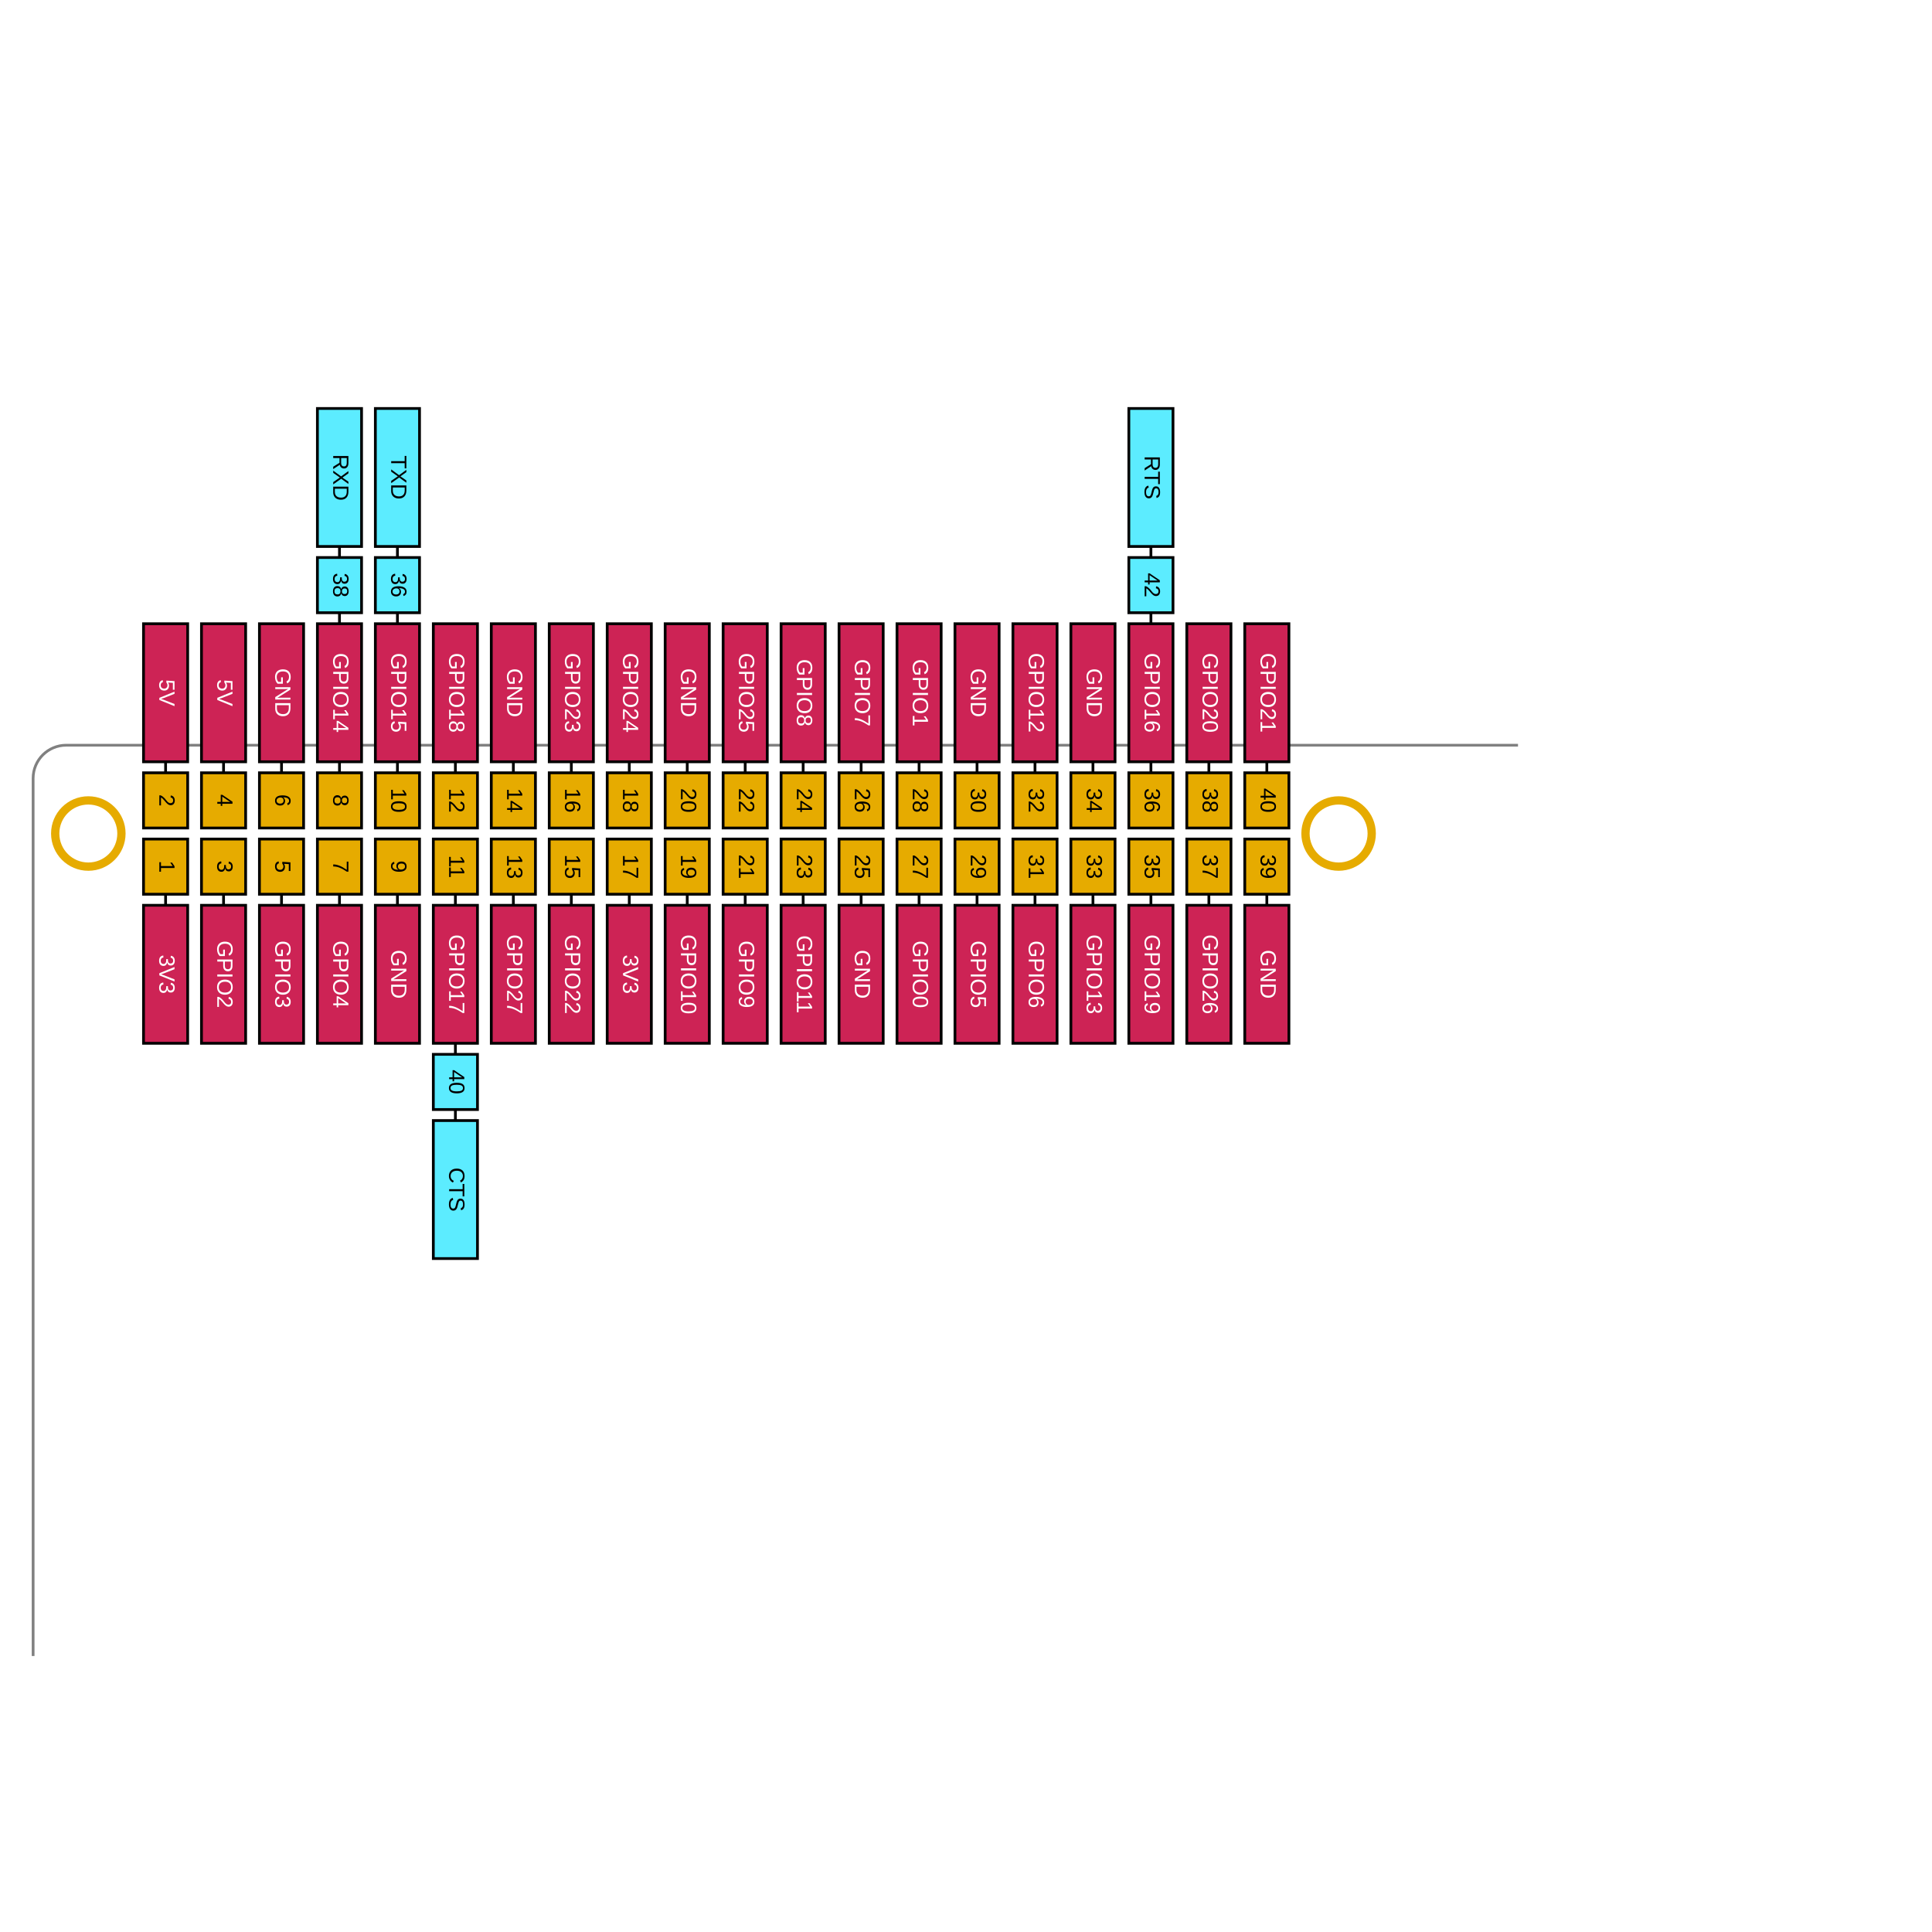
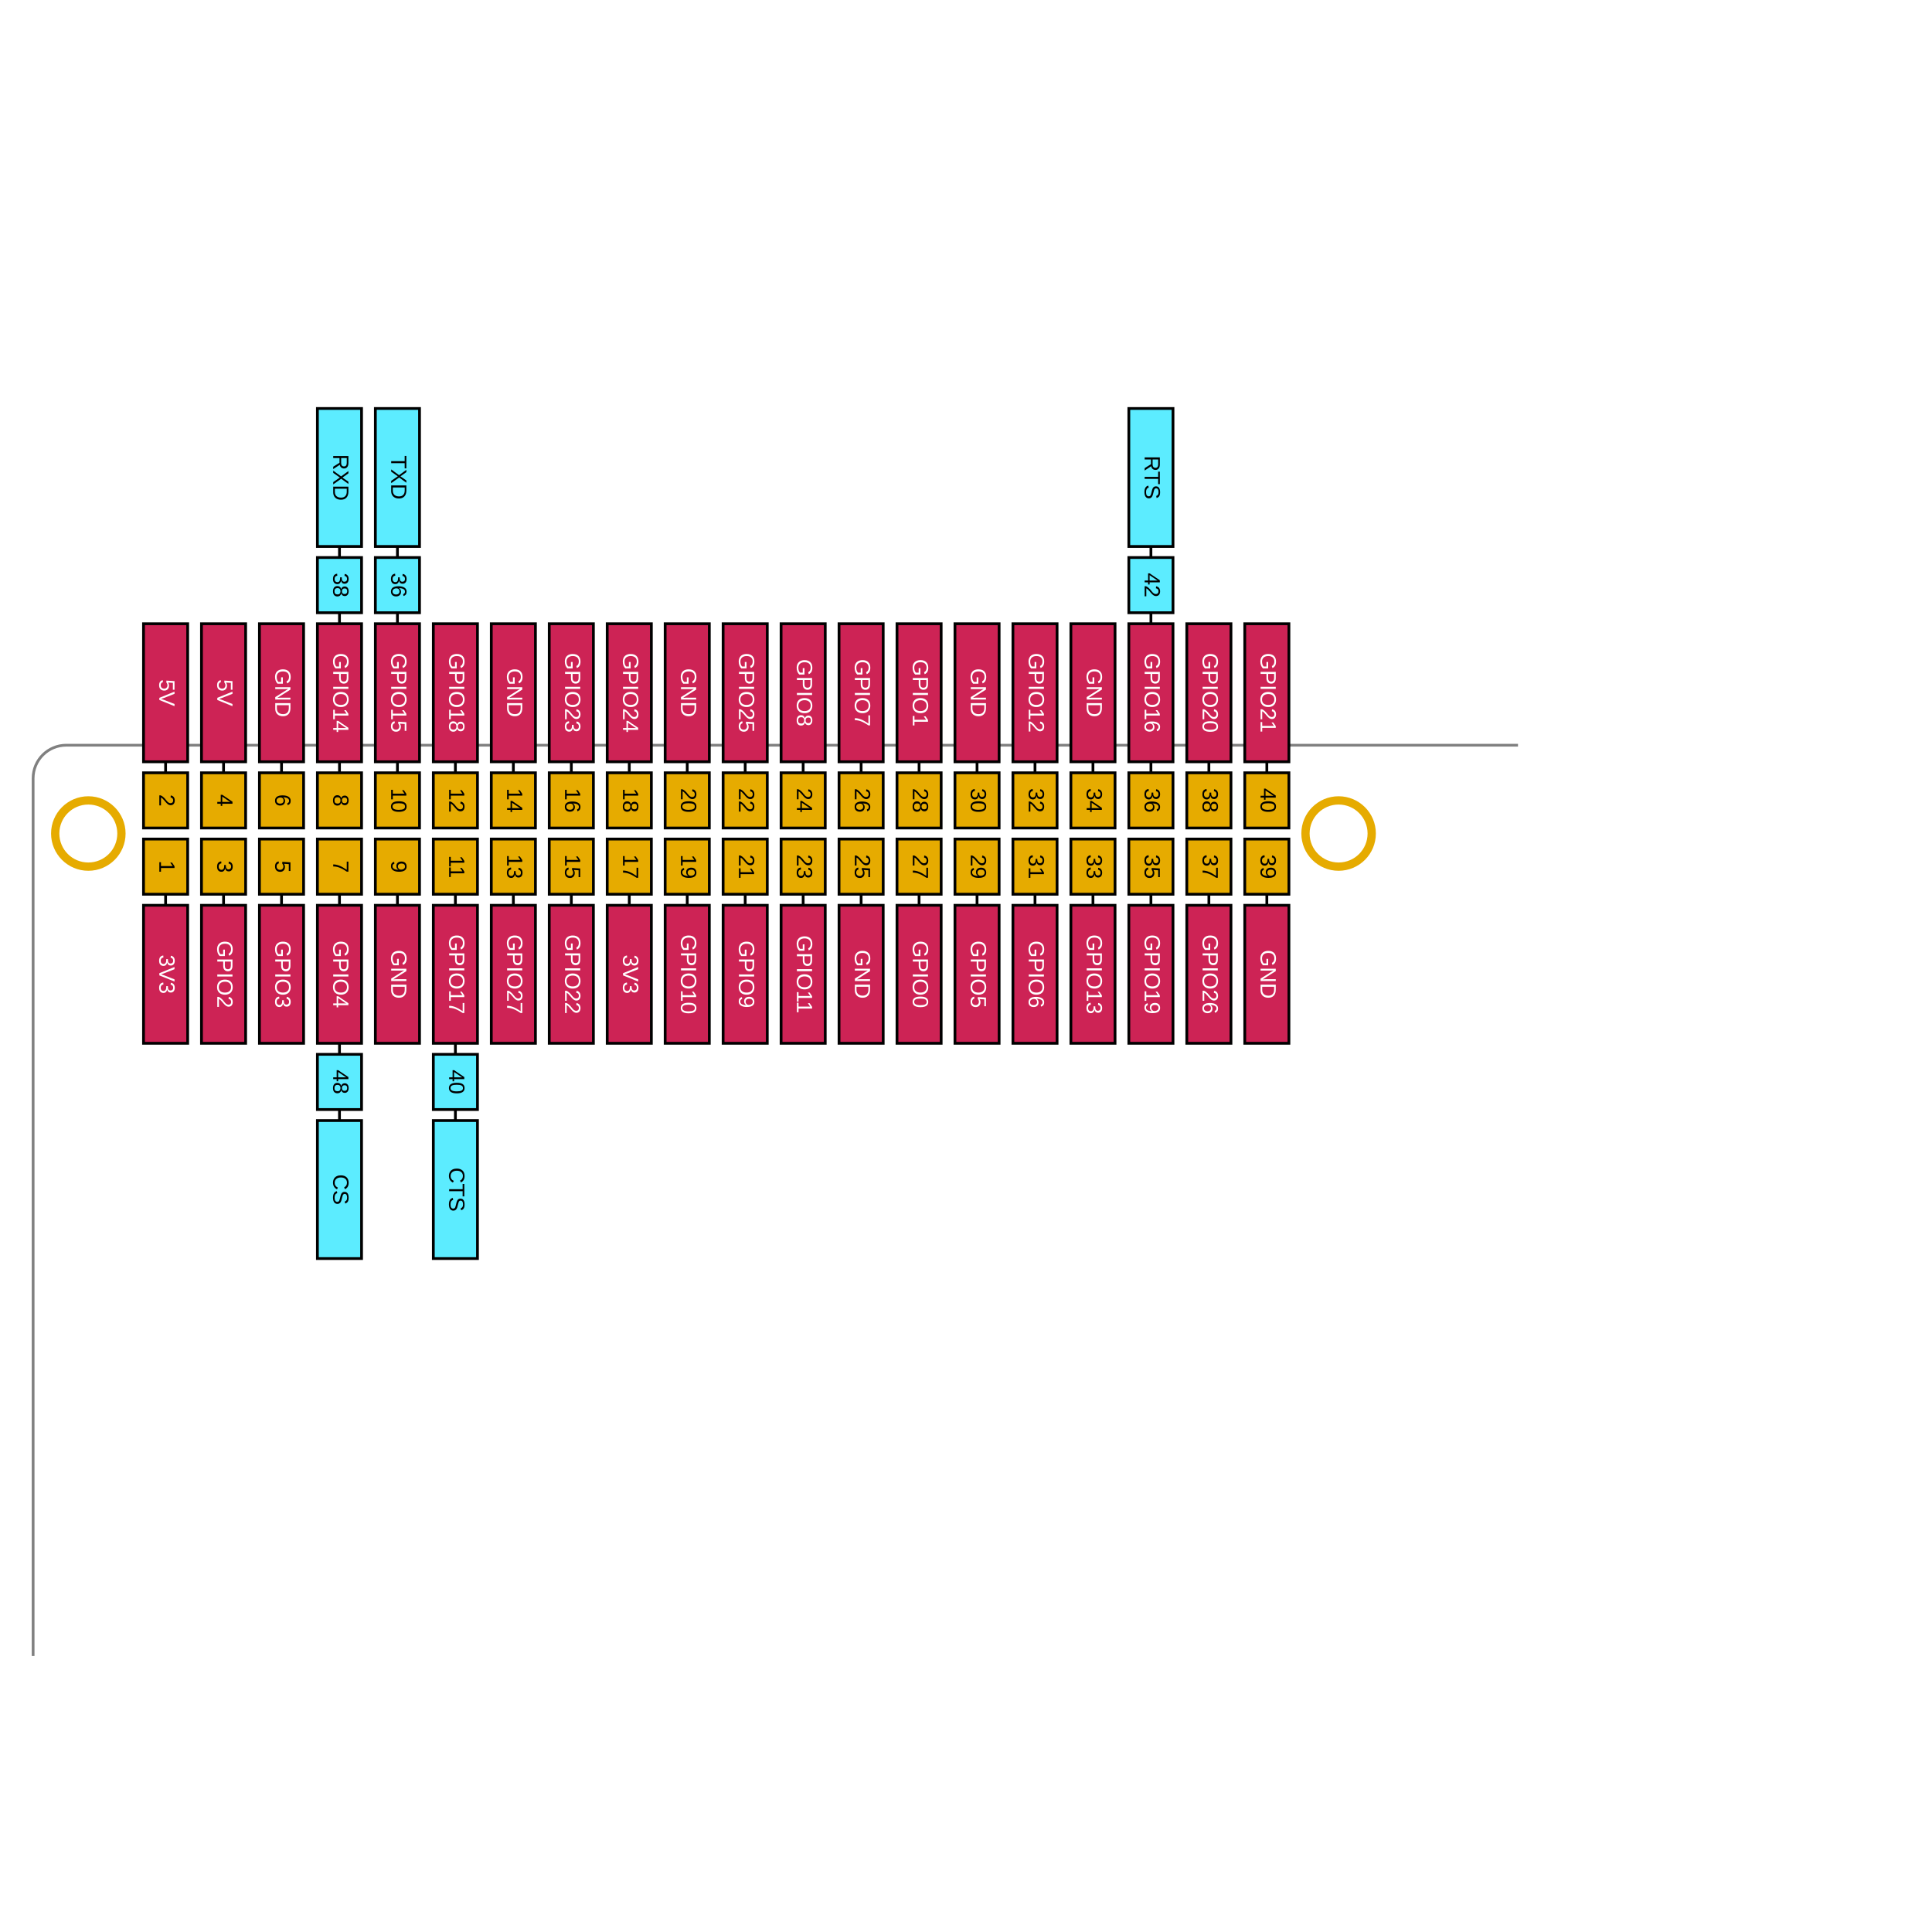
<svg xmlns="http://www.w3.org/2000/svg" width="700" height="700">
  <rect x="0" y="0" width="700" height="700" fill="white">
  </rect>
  <circle cx="32" cy="302" r="12" fill="white" stroke="#E6AB00" stroke-width="3">
  </circle>
  <circle cx="485" cy="302" r="12" fill="white" stroke="#E6AB00" stroke-width="3">
  </circle>
  <path d="M12 600 L12 282 A12 12 0 0 1 24 270 L550 270" fill="none" stroke="#808080" stroke-width="1">
  </path>
  <g transform="translate(60,304) rotate(90) ">
    <line x1="0" y1="0" x2="0" y2="0" stroke="black" stroke-width="1">
    </line>
    <rect x="0" y="-8" width="20" height="16" stroke="black" fill="#E6AB00">
    </rect>
    <text x="10" y="0" text-anchor="middle" dominant-baseline="middle" font-family="Arial, Helvetica, sans-serif" font-size="8px" fill="black">
1    </text>
    <line x1="20" y1="0" x2="24" y2="0" stroke="black" stroke-width="1">
    </line>
    <rect x="24" y="-8" width="50" height="16" stroke="black" fill="#CD2355">
    </rect>
    <text x="49" y="0" text-anchor="middle" dominant-baseline="middle" font-family="Arial, Helvetica, sans-serif" font-size="8px" fill="white">
3V3    </text>
  </g>
  <g transform="translate(81,304) rotate(90) ">
    <line x1="0" y1="0" x2="0" y2="0" stroke="black" stroke-width="1">
    </line>
    <rect x="0" y="-8" width="20" height="16" stroke="black" fill="#E6AB00">
    </rect>
    <text x="10" y="0" text-anchor="middle" dominant-baseline="middle" font-family="Arial, Helvetica, sans-serif" font-size="8px" fill="black">
3    </text>
    <line x1="20" y1="0" x2="24" y2="0" stroke="black" stroke-width="1">
    </line>
    <rect x="24" y="-8" width="50" height="16" stroke="black" fill="#CD2355">
    </rect>
    <text x="49" y="0" text-anchor="middle" dominant-baseline="middle" font-family="Arial, Helvetica, sans-serif" font-size="8px" fill="white">
GPIO2    </text>
  </g>
  <g transform="translate(102,304) rotate(90) ">
    <line x1="0" y1="0" x2="0" y2="0" stroke="black" stroke-width="1">
    </line>
    <rect x="0" y="-8" width="20" height="16" stroke="black" fill="#E6AB00">
    </rect>
    <text x="10" y="0" text-anchor="middle" dominant-baseline="middle" font-family="Arial, Helvetica, sans-serif" font-size="8px" fill="black">
5    </text>
    <line x1="20" y1="0" x2="24" y2="0" stroke="black" stroke-width="1">
    </line>
    <rect x="24" y="-8" width="50" height="16" stroke="black" fill="#CD2355">
    </rect>
    <text x="49" y="0" text-anchor="middle" dominant-baseline="middle" font-family="Arial, Helvetica, sans-serif" font-size="8px" fill="white">
GPIO3    </text>
  </g>
  <g transform="translate(123,304) rotate(90) ">
    <line x1="0" y1="0" x2="0" y2="0" stroke="black" stroke-width="1">
    </line>
    <rect x="0" y="-8" width="20" height="16" stroke="black" fill="#E6AB00">
    </rect>
    <text x="10" y="0" text-anchor="middle" dominant-baseline="middle" font-family="Arial, Helvetica, sans-serif" font-size="8px" fill="black">
7    </text>
    <line x1="20" y1="0" x2="24" y2="0" stroke="black" stroke-width="1">
    </line>
    <rect x="24" y="-8" width="50" height="16" stroke="black" fill="#CD2355">
    </rect>
    <text x="49" y="0" text-anchor="middle" dominant-baseline="middle" font-family="Arial, Helvetica, sans-serif" font-size="8px" fill="white">
GPIO4    </text>
+     <line x1="74" y1="0" x2="78" y2="0" stroke="black" stroke-width="1">
+     </line>
+     <rect x="78" y="-8" width="20" height="16" stroke="black" fill="#5CECFF">
+     </rect>
+     <text x="88" y="0" text-anchor="middle" dominant-baseline="middle" font-family="Arial, Helvetica, sans-serif" font-size="8px" fill="black">
+ 48    </text>
+     <line x1="98" y1="0" x2="102" y2="0" stroke="black" stroke-width="1">
+     </line>
+     <rect x="102" y="-8" width="50" height="16" stroke="black" fill="#5CECFF">
+     </rect>
+     <text x="127" y="0" text-anchor="middle" dominant-baseline="middle" font-family="Arial, Helvetica, sans-serif" font-size="8px" fill="black">
+ CS    </text>
  </g>
  <g transform="translate(144,304) rotate(90) ">
    <line x1="0" y1="0" x2="0" y2="0" stroke="black" stroke-width="1">
    </line>
    <rect x="0" y="-8" width="20" height="16" stroke="black" fill="#E6AB00">
    </rect>
    <text x="10" y="0" text-anchor="middle" dominant-baseline="middle" font-family="Arial, Helvetica, sans-serif" font-size="8px" fill="black">
9    </text>
    <line x1="20" y1="0" x2="24" y2="0" stroke="black" stroke-width="1">
    </line>
    <rect x="24" y="-8" width="50" height="16" stroke="black" fill="#CD2355">
    </rect>
    <text x="49" y="0" text-anchor="middle" dominant-baseline="middle" font-family="Arial, Helvetica, sans-serif" font-size="8px" fill="white">
GND    </text>
  </g>
  <g transform="translate(165,304) rotate(90) ">
    <line x1="0" y1="0" x2="0" y2="0" stroke="black" stroke-width="1">
    </line>
    <rect x="0" y="-8" width="20" height="16" stroke="black" fill="#E6AB00">
    </rect>
    <text x="10" y="0" text-anchor="middle" dominant-baseline="middle" font-family="Arial, Helvetica, sans-serif" font-size="8px" fill="black">
11    </text>
    <line x1="20" y1="0" x2="24" y2="0" stroke="black" stroke-width="1">
    </line>
    <rect x="24" y="-8" width="50" height="16" stroke="black" fill="#CD2355">
    </rect>
    <text x="49" y="0" text-anchor="middle" dominant-baseline="middle" font-family="Arial, Helvetica, sans-serif" font-size="8px" fill="white">
GPIO17    </text>
    <line x1="74" y1="0" x2="78" y2="0" stroke="black" stroke-width="1">
    </line>
    <rect x="78" y="-8" width="20" height="16" stroke="black" fill="#5CECFF">
    </rect>
    <text x="88" y="0" text-anchor="middle" dominant-baseline="middle" font-family="Arial, Helvetica, sans-serif" font-size="8px" fill="black">
40    </text>
    <line x1="98" y1="0" x2="102" y2="0" stroke="black" stroke-width="1">
    </line>
    <rect x="102" y="-8" width="50" height="16" stroke="black" fill="#5CECFF">
    </rect>
    <text x="127" y="0" text-anchor="middle" dominant-baseline="middle" font-family="Arial, Helvetica, sans-serif" font-size="8px" fill="black">
CTS    </text>
  </g>
  <g transform="translate(186,304) rotate(90) ">
    <line x1="0" y1="0" x2="0" y2="0" stroke="black" stroke-width="1">
    </line>
    <rect x="0" y="-8" width="20" height="16" stroke="black" fill="#E6AB00">
    </rect>
    <text x="10" y="0" text-anchor="middle" dominant-baseline="middle" font-family="Arial, Helvetica, sans-serif" font-size="8px" fill="black">
13    </text>
    <line x1="20" y1="0" x2="24" y2="0" stroke="black" stroke-width="1">
    </line>
    <rect x="24" y="-8" width="50" height="16" stroke="black" fill="#CD2355">
    </rect>
    <text x="49" y="0" text-anchor="middle" dominant-baseline="middle" font-family="Arial, Helvetica, sans-serif" font-size="8px" fill="white">
GPIO27    </text>
  </g>
  <g transform="translate(207,304) rotate(90) ">
    <line x1="0" y1="0" x2="0" y2="0" stroke="black" stroke-width="1">
    </line>
    <rect x="0" y="-8" width="20" height="16" stroke="black" fill="#E6AB00">
    </rect>
    <text x="10" y="0" text-anchor="middle" dominant-baseline="middle" font-family="Arial, Helvetica, sans-serif" font-size="8px" fill="black">
15    </text>
    <line x1="20" y1="0" x2="24" y2="0" stroke="black" stroke-width="1">
    </line>
    <rect x="24" y="-8" width="50" height="16" stroke="black" fill="#CD2355">
    </rect>
    <text x="49" y="0" text-anchor="middle" dominant-baseline="middle" font-family="Arial, Helvetica, sans-serif" font-size="8px" fill="white">
GPIO22    </text>
  </g>
  <g transform="translate(228,304) rotate(90) ">
    <line x1="0" y1="0" x2="0" y2="0" stroke="black" stroke-width="1">
    </line>
    <rect x="0" y="-8" width="20" height="16" stroke="black" fill="#E6AB00">
    </rect>
    <text x="10" y="0" text-anchor="middle" dominant-baseline="middle" font-family="Arial, Helvetica, sans-serif" font-size="8px" fill="black">
17    </text>
    <line x1="20" y1="0" x2="24" y2="0" stroke="black" stroke-width="1">
    </line>
    <rect x="24" y="-8" width="50" height="16" stroke="black" fill="#CD2355">
    </rect>
    <text x="49" y="0" text-anchor="middle" dominant-baseline="middle" font-family="Arial, Helvetica, sans-serif" font-size="8px" fill="white">
3V3    </text>
  </g>
  <g transform="translate(249,304) rotate(90) ">
    <line x1="0" y1="0" x2="0" y2="0" stroke="black" stroke-width="1">
    </line>
    <rect x="0" y="-8" width="20" height="16" stroke="black" fill="#E6AB00">
    </rect>
    <text x="10" y="0" text-anchor="middle" dominant-baseline="middle" font-family="Arial, Helvetica, sans-serif" font-size="8px" fill="black">
19    </text>
    <line x1="20" y1="0" x2="24" y2="0" stroke="black" stroke-width="1">
    </line>
    <rect x="24" y="-8" width="50" height="16" stroke="black" fill="#CD2355">
    </rect>
    <text x="49" y="0" text-anchor="middle" dominant-baseline="middle" font-family="Arial, Helvetica, sans-serif" font-size="8px" fill="white">
GPIO10    </text>
  </g>
  <g transform="translate(270,304) rotate(90) ">
    <line x1="0" y1="0" x2="0" y2="0" stroke="black" stroke-width="1">
    </line>
    <rect x="0" y="-8" width="20" height="16" stroke="black" fill="#E6AB00">
    </rect>
    <text x="10" y="0" text-anchor="middle" dominant-baseline="middle" font-family="Arial, Helvetica, sans-serif" font-size="8px" fill="black">
21    </text>
    <line x1="20" y1="0" x2="24" y2="0" stroke="black" stroke-width="1">
    </line>
    <rect x="24" y="-8" width="50" height="16" stroke="black" fill="#CD2355">
    </rect>
    <text x="49" y="0" text-anchor="middle" dominant-baseline="middle" font-family="Arial, Helvetica, sans-serif" font-size="8px" fill="white">
GPIO9    </text>
  </g>
  <g transform="translate(291,304) rotate(90) ">
    <line x1="0" y1="0" x2="0" y2="0" stroke="black" stroke-width="1">
    </line>
    <rect x="0" y="-8" width="20" height="16" stroke="black" fill="#E6AB00">
    </rect>
    <text x="10" y="0" text-anchor="middle" dominant-baseline="middle" font-family="Arial, Helvetica, sans-serif" font-size="8px" fill="black">
23    </text>
    <line x1="20" y1="0" x2="24" y2="0" stroke="black" stroke-width="1">
    </line>
    <rect x="24" y="-8" width="50" height="16" stroke="black" fill="#CD2355">
    </rect>
    <text x="49" y="0" text-anchor="middle" dominant-baseline="middle" font-family="Arial, Helvetica, sans-serif" font-size="8px" fill="white">
GPIO11    </text>
  </g>
  <g transform="translate(312,304) rotate(90) ">
    <line x1="0" y1="0" x2="0" y2="0" stroke="black" stroke-width="1">
    </line>
    <rect x="0" y="-8" width="20" height="16" stroke="black" fill="#E6AB00">
    </rect>
    <text x="10" y="0" text-anchor="middle" dominant-baseline="middle" font-family="Arial, Helvetica, sans-serif" font-size="8px" fill="black">
25    </text>
    <line x1="20" y1="0" x2="24" y2="0" stroke="black" stroke-width="1">
    </line>
    <rect x="24" y="-8" width="50" height="16" stroke="black" fill="#CD2355">
    </rect>
    <text x="49" y="0" text-anchor="middle" dominant-baseline="middle" font-family="Arial, Helvetica, sans-serif" font-size="8px" fill="white">
GND    </text>
  </g>
  <g transform="translate(333,304) rotate(90) ">
    <line x1="0" y1="0" x2="0" y2="0" stroke="black" stroke-width="1">
    </line>
    <rect x="0" y="-8" width="20" height="16" stroke="black" fill="#E6AB00">
    </rect>
    <text x="10" y="0" text-anchor="middle" dominant-baseline="middle" font-family="Arial, Helvetica, sans-serif" font-size="8px" fill="black">
27    </text>
    <line x1="20" y1="0" x2="24" y2="0" stroke="black" stroke-width="1">
    </line>
    <rect x="24" y="-8" width="50" height="16" stroke="black" fill="#CD2355">
    </rect>
    <text x="49" y="0" text-anchor="middle" dominant-baseline="middle" font-family="Arial, Helvetica, sans-serif" font-size="8px" fill="white">
GPIO0    </text>
  </g>
  <g transform="translate(354,304) rotate(90) ">
    <line x1="0" y1="0" x2="0" y2="0" stroke="black" stroke-width="1">
    </line>
    <rect x="0" y="-8" width="20" height="16" stroke="black" fill="#E6AB00">
    </rect>
    <text x="10" y="0" text-anchor="middle" dominant-baseline="middle" font-family="Arial, Helvetica, sans-serif" font-size="8px" fill="black">
29    </text>
    <line x1="20" y1="0" x2="24" y2="0" stroke="black" stroke-width="1">
    </line>
    <rect x="24" y="-8" width="50" height="16" stroke="black" fill="#CD2355">
    </rect>
    <text x="49" y="0" text-anchor="middle" dominant-baseline="middle" font-family="Arial, Helvetica, sans-serif" font-size="8px" fill="white">
GPIO5    </text>
  </g>
  <g transform="translate(375,304) rotate(90) ">
    <line x1="0" y1="0" x2="0" y2="0" stroke="black" stroke-width="1">
    </line>
    <rect x="0" y="-8" width="20" height="16" stroke="black" fill="#E6AB00">
    </rect>
    <text x="10" y="0" text-anchor="middle" dominant-baseline="middle" font-family="Arial, Helvetica, sans-serif" font-size="8px" fill="black">
31    </text>
    <line x1="20" y1="0" x2="24" y2="0" stroke="black" stroke-width="1">
    </line>
    <rect x="24" y="-8" width="50" height="16" stroke="black" fill="#CD2355">
    </rect>
    <text x="49" y="0" text-anchor="middle" dominant-baseline="middle" font-family="Arial, Helvetica, sans-serif" font-size="8px" fill="white">
GPIO6    </text>
  </g>
  <g transform="translate(396,304) rotate(90) ">
    <line x1="0" y1="0" x2="0" y2="0" stroke="black" stroke-width="1">
    </line>
    <rect x="0" y="-8" width="20" height="16" stroke="black" fill="#E6AB00">
    </rect>
    <text x="10" y="0" text-anchor="middle" dominant-baseline="middle" font-family="Arial, Helvetica, sans-serif" font-size="8px" fill="black">
33    </text>
    <line x1="20" y1="0" x2="24" y2="0" stroke="black" stroke-width="1">
    </line>
    <rect x="24" y="-8" width="50" height="16" stroke="black" fill="#CD2355">
    </rect>
    <text x="49" y="0" text-anchor="middle" dominant-baseline="middle" font-family="Arial, Helvetica, sans-serif" font-size="8px" fill="white">
GPIO13    </text>
  </g>
  <g transform="translate(417,304) rotate(90) ">
    <line x1="0" y1="0" x2="0" y2="0" stroke="black" stroke-width="1">
    </line>
    <rect x="0" y="-8" width="20" height="16" stroke="black" fill="#E6AB00">
    </rect>
    <text x="10" y="0" text-anchor="middle" dominant-baseline="middle" font-family="Arial, Helvetica, sans-serif" font-size="8px" fill="black">
35    </text>
    <line x1="20" y1="0" x2="24" y2="0" stroke="black" stroke-width="1">
    </line>
    <rect x="24" y="-8" width="50" height="16" stroke="black" fill="#CD2355">
    </rect>
    <text x="49" y="0" text-anchor="middle" dominant-baseline="middle" font-family="Arial, Helvetica, sans-serif" font-size="8px" fill="white">
GPIO19    </text>
  </g>
  <g transform="translate(438,304) rotate(90) ">
    <line x1="0" y1="0" x2="0" y2="0" stroke="black" stroke-width="1">
    </line>
    <rect x="0" y="-8" width="20" height="16" stroke="black" fill="#E6AB00">
    </rect>
    <text x="10" y="0" text-anchor="middle" dominant-baseline="middle" font-family="Arial, Helvetica, sans-serif" font-size="8px" fill="black">
37    </text>
    <line x1="20" y1="0" x2="24" y2="0" stroke="black" stroke-width="1">
    </line>
    <rect x="24" y="-8" width="50" height="16" stroke="black" fill="#CD2355">
    </rect>
    <text x="49" y="0" text-anchor="middle" dominant-baseline="middle" font-family="Arial, Helvetica, sans-serif" font-size="8px" fill="white">
GPIO26    </text>
  </g>
  <g transform="translate(459,304) rotate(90) ">
    <line x1="0" y1="0" x2="0" y2="0" stroke="black" stroke-width="1">
    </line>
    <rect x="0" y="-8" width="20" height="16" stroke="black" fill="#E6AB00">
    </rect>
    <text x="10" y="0" text-anchor="middle" dominant-baseline="middle" font-family="Arial, Helvetica, sans-serif" font-size="8px" fill="black">
39    </text>
    <line x1="20" y1="0" x2="24" y2="0" stroke="black" stroke-width="1">
    </line>
    <rect x="24" y="-8" width="50" height="16" stroke="black" fill="#CD2355">
    </rect>
    <text x="49" y="0" text-anchor="middle" dominant-baseline="middle" font-family="Arial, Helvetica, sans-serif" font-size="8px" fill="white">
GND    </text>
  </g>
  <g transform="translate(60,300) rotate(90) ">
    <line x1="0" y1="0" x2="0" y2="0" stroke="black" stroke-width="1">
    </line>
    <rect x="-20" y="-8" width="20" height="16" stroke="black" fill="#E6AB00">
    </rect>
    <text x="-10" y="0" text-anchor="middle" dominant-baseline="middle" font-family="Arial, Helvetica, sans-serif" font-size="8px" fill="black">
2    </text>
    <line x1="-20" y1="0" x2="-24" y2="0" stroke="black" stroke-width="1">
    </line>
    <rect x="-74" y="-8" width="50" height="16" stroke="black" fill="#CD2355">
    </rect>
    <text x="-49" y="0" text-anchor="middle" dominant-baseline="middle" font-family="Arial, Helvetica, sans-serif" font-size="8px" fill="white">
5V    </text>
  </g>
  <g transform="translate(81,300) rotate(90) ">
    <line x1="0" y1="0" x2="0" y2="0" stroke="black" stroke-width="1">
    </line>
    <rect x="-20" y="-8" width="20" height="16" stroke="black" fill="#E6AB00">
    </rect>
    <text x="-10" y="0" text-anchor="middle" dominant-baseline="middle" font-family="Arial, Helvetica, sans-serif" font-size="8px" fill="black">
4    </text>
    <line x1="-20" y1="0" x2="-24" y2="0" stroke="black" stroke-width="1">
    </line>
    <rect x="-74" y="-8" width="50" height="16" stroke="black" fill="#CD2355">
    </rect>
    <text x="-49" y="0" text-anchor="middle" dominant-baseline="middle" font-family="Arial, Helvetica, sans-serif" font-size="8px" fill="white">
5V    </text>
  </g>
  <g transform="translate(102,300) rotate(90) ">
    <line x1="0" y1="0" x2="0" y2="0" stroke="black" stroke-width="1">
    </line>
    <rect x="-20" y="-8" width="20" height="16" stroke="black" fill="#E6AB00">
    </rect>
    <text x="-10" y="0" text-anchor="middle" dominant-baseline="middle" font-family="Arial, Helvetica, sans-serif" font-size="8px" fill="black">
6    </text>
    <line x1="-20" y1="0" x2="-24" y2="0" stroke="black" stroke-width="1">
    </line>
    <rect x="-74" y="-8" width="50" height="16" stroke="black" fill="#CD2355">
    </rect>
    <text x="-49" y="0" text-anchor="middle" dominant-baseline="middle" font-family="Arial, Helvetica, sans-serif" font-size="8px" fill="white">
GND    </text>
  </g>
  <g transform="translate(123,300) rotate(90) ">
    <line x1="0" y1="0" x2="0" y2="0" stroke="black" stroke-width="1">
    </line>
    <rect x="-20" y="-8" width="20" height="16" stroke="black" fill="#E6AB00">
    </rect>
    <text x="-10" y="0" text-anchor="middle" dominant-baseline="middle" font-family="Arial, Helvetica, sans-serif" font-size="8px" fill="black">
8    </text>
    <line x1="-20" y1="0" x2="-24" y2="0" stroke="black" stroke-width="1">
    </line>
    <rect x="-74" y="-8" width="50" height="16" stroke="black" fill="#CD2355">
    </rect>
    <text x="-49" y="0" text-anchor="middle" dominant-baseline="middle" font-family="Arial, Helvetica, sans-serif" font-size="8px" fill="white">
GPIO14    </text>
    <line x1="-74" y1="0" x2="-78" y2="0" stroke="black" stroke-width="1">
    </line>
    <rect x="-98" y="-8" width="20" height="16" stroke="black" fill="#5CECFF">
    </rect>
    <text x="-88" y="0" text-anchor="middle" dominant-baseline="middle" font-family="Arial, Helvetica, sans-serif" font-size="8px" fill="black">
38    </text>
    <line x1="-98" y1="0" x2="-102" y2="0" stroke="black" stroke-width="1">
    </line>
    <rect x="-152" y="-8" width="50" height="16" stroke="black" fill="#5CECFF">
    </rect>
    <text x="-127" y="0" text-anchor="middle" dominant-baseline="middle" font-family="Arial, Helvetica, sans-serif" font-size="8px" fill="black">
RXD    </text>
  </g>
  <g transform="translate(144,300) rotate(90) ">
    <line x1="0" y1="0" x2="0" y2="0" stroke="black" stroke-width="1">
    </line>
    <rect x="-20" y="-8" width="20" height="16" stroke="black" fill="#E6AB00">
    </rect>
    <text x="-10" y="0" text-anchor="middle" dominant-baseline="middle" font-family="Arial, Helvetica, sans-serif" font-size="8px" fill="black">
10    </text>
    <line x1="-20" y1="0" x2="-24" y2="0" stroke="black" stroke-width="1">
    </line>
    <rect x="-74" y="-8" width="50" height="16" stroke="black" fill="#CD2355">
    </rect>
    <text x="-49" y="0" text-anchor="middle" dominant-baseline="middle" font-family="Arial, Helvetica, sans-serif" font-size="8px" fill="white">
GPIO15    </text>
    <line x1="-74" y1="0" x2="-78" y2="0" stroke="black" stroke-width="1">
    </line>
    <rect x="-98" y="-8" width="20" height="16" stroke="black" fill="#5CECFF">
    </rect>
    <text x="-88" y="0" text-anchor="middle" dominant-baseline="middle" font-family="Arial, Helvetica, sans-serif" font-size="8px" fill="black">
36    </text>
    <line x1="-98" y1="0" x2="-102" y2="0" stroke="black" stroke-width="1">
    </line>
    <rect x="-152" y="-8" width="50" height="16" stroke="black" fill="#5CECFF">
    </rect>
    <text x="-127" y="0" text-anchor="middle" dominant-baseline="middle" font-family="Arial, Helvetica, sans-serif" font-size="8px" fill="black">
TXD    </text>
  </g>
  <g transform="translate(165,300) rotate(90) ">
    <line x1="0" y1="0" x2="0" y2="0" stroke="black" stroke-width="1">
    </line>
    <rect x="-20" y="-8" width="20" height="16" stroke="black" fill="#E6AB00">
    </rect>
    <text x="-10" y="0" text-anchor="middle" dominant-baseline="middle" font-family="Arial, Helvetica, sans-serif" font-size="8px" fill="black">
12    </text>
    <line x1="-20" y1="0" x2="-24" y2="0" stroke="black" stroke-width="1">
    </line>
    <rect x="-74" y="-8" width="50" height="16" stroke="black" fill="#CD2355">
    </rect>
    <text x="-49" y="0" text-anchor="middle" dominant-baseline="middle" font-family="Arial, Helvetica, sans-serif" font-size="8px" fill="white">
GPIO18    </text>
  </g>
  <g transform="translate(186,300) rotate(90) ">
    <line x1="0" y1="0" x2="0" y2="0" stroke="black" stroke-width="1">
    </line>
    <rect x="-20" y="-8" width="20" height="16" stroke="black" fill="#E6AB00">
    </rect>
    <text x="-10" y="0" text-anchor="middle" dominant-baseline="middle" font-family="Arial, Helvetica, sans-serif" font-size="8px" fill="black">
14    </text>
    <line x1="-20" y1="0" x2="-24" y2="0" stroke="black" stroke-width="1">
    </line>
    <rect x="-74" y="-8" width="50" height="16" stroke="black" fill="#CD2355">
    </rect>
    <text x="-49" y="0" text-anchor="middle" dominant-baseline="middle" font-family="Arial, Helvetica, sans-serif" font-size="8px" fill="white">
GND    </text>
  </g>
  <g transform="translate(207,300) rotate(90) ">
    <line x1="0" y1="0" x2="0" y2="0" stroke="black" stroke-width="1">
    </line>
    <rect x="-20" y="-8" width="20" height="16" stroke="black" fill="#E6AB00">
    </rect>
    <text x="-10" y="0" text-anchor="middle" dominant-baseline="middle" font-family="Arial, Helvetica, sans-serif" font-size="8px" fill="black">
16    </text>
    <line x1="-20" y1="0" x2="-24" y2="0" stroke="black" stroke-width="1">
    </line>
    <rect x="-74" y="-8" width="50" height="16" stroke="black" fill="#CD2355">
    </rect>
    <text x="-49" y="0" text-anchor="middle" dominant-baseline="middle" font-family="Arial, Helvetica, sans-serif" font-size="8px" fill="white">
GPIO23    </text>
  </g>
  <g transform="translate(228,300) rotate(90) ">
    <line x1="0" y1="0" x2="0" y2="0" stroke="black" stroke-width="1">
    </line>
    <rect x="-20" y="-8" width="20" height="16" stroke="black" fill="#E6AB00">
    </rect>
    <text x="-10" y="0" text-anchor="middle" dominant-baseline="middle" font-family="Arial, Helvetica, sans-serif" font-size="8px" fill="black">
18    </text>
    <line x1="-20" y1="0" x2="-24" y2="0" stroke="black" stroke-width="1">
    </line>
    <rect x="-74" y="-8" width="50" height="16" stroke="black" fill="#CD2355">
    </rect>
    <text x="-49" y="0" text-anchor="middle" dominant-baseline="middle" font-family="Arial, Helvetica, sans-serif" font-size="8px" fill="white">
GPIO24    </text>
  </g>
  <g transform="translate(249,300) rotate(90) ">
    <line x1="0" y1="0" x2="0" y2="0" stroke="black" stroke-width="1">
    </line>
    <rect x="-20" y="-8" width="20" height="16" stroke="black" fill="#E6AB00">
    </rect>
    <text x="-10" y="0" text-anchor="middle" dominant-baseline="middle" font-family="Arial, Helvetica, sans-serif" font-size="8px" fill="black">
20    </text>
    <line x1="-20" y1="0" x2="-24" y2="0" stroke="black" stroke-width="1">
    </line>
    <rect x="-74" y="-8" width="50" height="16" stroke="black" fill="#CD2355">
    </rect>
    <text x="-49" y="0" text-anchor="middle" dominant-baseline="middle" font-family="Arial, Helvetica, sans-serif" font-size="8px" fill="white">
GND    </text>
  </g>
  <g transform="translate(270,300) rotate(90) ">
    <line x1="0" y1="0" x2="0" y2="0" stroke="black" stroke-width="1">
    </line>
    <rect x="-20" y="-8" width="20" height="16" stroke="black" fill="#E6AB00">
    </rect>
    <text x="-10" y="0" text-anchor="middle" dominant-baseline="middle" font-family="Arial, Helvetica, sans-serif" font-size="8px" fill="black">
22    </text>
    <line x1="-20" y1="0" x2="-24" y2="0" stroke="black" stroke-width="1">
    </line>
    <rect x="-74" y="-8" width="50" height="16" stroke="black" fill="#CD2355">
    </rect>
    <text x="-49" y="0" text-anchor="middle" dominant-baseline="middle" font-family="Arial, Helvetica, sans-serif" font-size="8px" fill="white">
GPIO25    </text>
  </g>
  <g transform="translate(291,300) rotate(90) ">
    <line x1="0" y1="0" x2="0" y2="0" stroke="black" stroke-width="1">
    </line>
    <rect x="-20" y="-8" width="20" height="16" stroke="black" fill="#E6AB00">
    </rect>
    <text x="-10" y="0" text-anchor="middle" dominant-baseline="middle" font-family="Arial, Helvetica, sans-serif" font-size="8px" fill="black">
24    </text>
    <line x1="-20" y1="0" x2="-24" y2="0" stroke="black" stroke-width="1">
    </line>
    <rect x="-74" y="-8" width="50" height="16" stroke="black" fill="#CD2355">
    </rect>
    <text x="-49" y="0" text-anchor="middle" dominant-baseline="middle" font-family="Arial, Helvetica, sans-serif" font-size="8px" fill="white">
GPIO8    </text>
  </g>
  <g transform="translate(312,300) rotate(90) ">
    <line x1="0" y1="0" x2="0" y2="0" stroke="black" stroke-width="1">
    </line>
    <rect x="-20" y="-8" width="20" height="16" stroke="black" fill="#E6AB00">
    </rect>
    <text x="-10" y="0" text-anchor="middle" dominant-baseline="middle" font-family="Arial, Helvetica, sans-serif" font-size="8px" fill="black">
26    </text>
    <line x1="-20" y1="0" x2="-24" y2="0" stroke="black" stroke-width="1">
    </line>
    <rect x="-74" y="-8" width="50" height="16" stroke="black" fill="#CD2355">
    </rect>
    <text x="-49" y="0" text-anchor="middle" dominant-baseline="middle" font-family="Arial, Helvetica, sans-serif" font-size="8px" fill="white">
GPIO7    </text>
  </g>
  <g transform="translate(333,300) rotate(90) ">
    <line x1="0" y1="0" x2="0" y2="0" stroke="black" stroke-width="1">
    </line>
    <rect x="-20" y="-8" width="20" height="16" stroke="black" fill="#E6AB00">
    </rect>
    <text x="-10" y="0" text-anchor="middle" dominant-baseline="middle" font-family="Arial, Helvetica, sans-serif" font-size="8px" fill="black">
28    </text>
    <line x1="-20" y1="0" x2="-24" y2="0" stroke="black" stroke-width="1">
    </line>
    <rect x="-74" y="-8" width="50" height="16" stroke="black" fill="#CD2355">
    </rect>
    <text x="-49" y="0" text-anchor="middle" dominant-baseline="middle" font-family="Arial, Helvetica, sans-serif" font-size="8px" fill="white">
GPIO1    </text>
  </g>
  <g transform="translate(354,300) rotate(90) ">
    <line x1="0" y1="0" x2="0" y2="0" stroke="black" stroke-width="1">
    </line>
    <rect x="-20" y="-8" width="20" height="16" stroke="black" fill="#E6AB00">
    </rect>
    <text x="-10" y="0" text-anchor="middle" dominant-baseline="middle" font-family="Arial, Helvetica, sans-serif" font-size="8px" fill="black">
30    </text>
    <line x1="-20" y1="0" x2="-24" y2="0" stroke="black" stroke-width="1">
    </line>
    <rect x="-74" y="-8" width="50" height="16" stroke="black" fill="#CD2355">
    </rect>
    <text x="-49" y="0" text-anchor="middle" dominant-baseline="middle" font-family="Arial, Helvetica, sans-serif" font-size="8px" fill="white">
GND    </text>
  </g>
  <g transform="translate(375,300) rotate(90) ">
    <line x1="0" y1="0" x2="0" y2="0" stroke="black" stroke-width="1">
    </line>
    <rect x="-20" y="-8" width="20" height="16" stroke="black" fill="#E6AB00">
    </rect>
    <text x="-10" y="0" text-anchor="middle" dominant-baseline="middle" font-family="Arial, Helvetica, sans-serif" font-size="8px" fill="black">
32    </text>
    <line x1="-20" y1="0" x2="-24" y2="0" stroke="black" stroke-width="1">
    </line>
    <rect x="-74" y="-8" width="50" height="16" stroke="black" fill="#CD2355">
    </rect>
    <text x="-49" y="0" text-anchor="middle" dominant-baseline="middle" font-family="Arial, Helvetica, sans-serif" font-size="8px" fill="white">
GPIO12    </text>
  </g>
  <g transform="translate(396,300) rotate(90) ">
    <line x1="0" y1="0" x2="0" y2="0" stroke="black" stroke-width="1">
    </line>
    <rect x="-20" y="-8" width="20" height="16" stroke="black" fill="#E6AB00">
    </rect>
    <text x="-10" y="0" text-anchor="middle" dominant-baseline="middle" font-family="Arial, Helvetica, sans-serif" font-size="8px" fill="black">
34    </text>
    <line x1="-20" y1="0" x2="-24" y2="0" stroke="black" stroke-width="1">
    </line>
    <rect x="-74" y="-8" width="50" height="16" stroke="black" fill="#CD2355">
    </rect>
    <text x="-49" y="0" text-anchor="middle" dominant-baseline="middle" font-family="Arial, Helvetica, sans-serif" font-size="8px" fill="white">
GND    </text>
  </g>
  <g transform="translate(417,300) rotate(90) ">
    <line x1="0" y1="0" x2="0" y2="0" stroke="black" stroke-width="1">
    </line>
    <rect x="-20" y="-8" width="20" height="16" stroke="black" fill="#E6AB00">
    </rect>
    <text x="-10" y="0" text-anchor="middle" dominant-baseline="middle" font-family="Arial, Helvetica, sans-serif" font-size="8px" fill="black">
36    </text>
    <line x1="-20" y1="0" x2="-24" y2="0" stroke="black" stroke-width="1">
    </line>
    <rect x="-74" y="-8" width="50" height="16" stroke="black" fill="#CD2355">
    </rect>
    <text x="-49" y="0" text-anchor="middle" dominant-baseline="middle" font-family="Arial, Helvetica, sans-serif" font-size="8px" fill="white">
GPIO16    </text>
    <line x1="-74" y1="0" x2="-78" y2="0" stroke="black" stroke-width="1">
    </line>
    <rect x="-98" y="-8" width="20" height="16" stroke="black" fill="#5CECFF">
    </rect>
    <text x="-88" y="0" text-anchor="middle" dominant-baseline="middle" font-family="Arial, Helvetica, sans-serif" font-size="8px" fill="black">
42    </text>
    <line x1="-98" y1="0" x2="-102" y2="0" stroke="black" stroke-width="1">
    </line>
    <rect x="-152" y="-8" width="50" height="16" stroke="black" fill="#5CECFF">
    </rect>
    <text x="-127" y="0" text-anchor="middle" dominant-baseline="middle" font-family="Arial, Helvetica, sans-serif" font-size="8px" fill="black">
RTS    </text>
  </g>
  <g transform="translate(438,300) rotate(90) ">
    <line x1="0" y1="0" x2="0" y2="0" stroke="black" stroke-width="1">
    </line>
    <rect x="-20" y="-8" width="20" height="16" stroke="black" fill="#E6AB00">
    </rect>
    <text x="-10" y="0" text-anchor="middle" dominant-baseline="middle" font-family="Arial, Helvetica, sans-serif" font-size="8px" fill="black">
38    </text>
    <line x1="-20" y1="0" x2="-24" y2="0" stroke="black" stroke-width="1">
    </line>
    <rect x="-74" y="-8" width="50" height="16" stroke="black" fill="#CD2355">
    </rect>
    <text x="-49" y="0" text-anchor="middle" dominant-baseline="middle" font-family="Arial, Helvetica, sans-serif" font-size="8px" fill="white">
GPIO20    </text>
  </g>
  <g transform="translate(459,300) rotate(90) ">
    <line x1="0" y1="0" x2="0" y2="0" stroke="black" stroke-width="1">
    </line>
    <rect x="-20" y="-8" width="20" height="16" stroke="black" fill="#E6AB00">
    </rect>
    <text x="-10" y="0" text-anchor="middle" dominant-baseline="middle" font-family="Arial, Helvetica, sans-serif" font-size="8px" fill="black">
40    </text>
    <line x1="-20" y1="0" x2="-24" y2="0" stroke="black" stroke-width="1">
    </line>
    <rect x="-74" y="-8" width="50" height="16" stroke="black" fill="#CD2355">
    </rect>
    <text x="-49" y="0" text-anchor="middle" dominant-baseline="middle" font-family="Arial, Helvetica, sans-serif" font-size="8px" fill="white">
GPIO21    </text>
  </g>
</svg>
